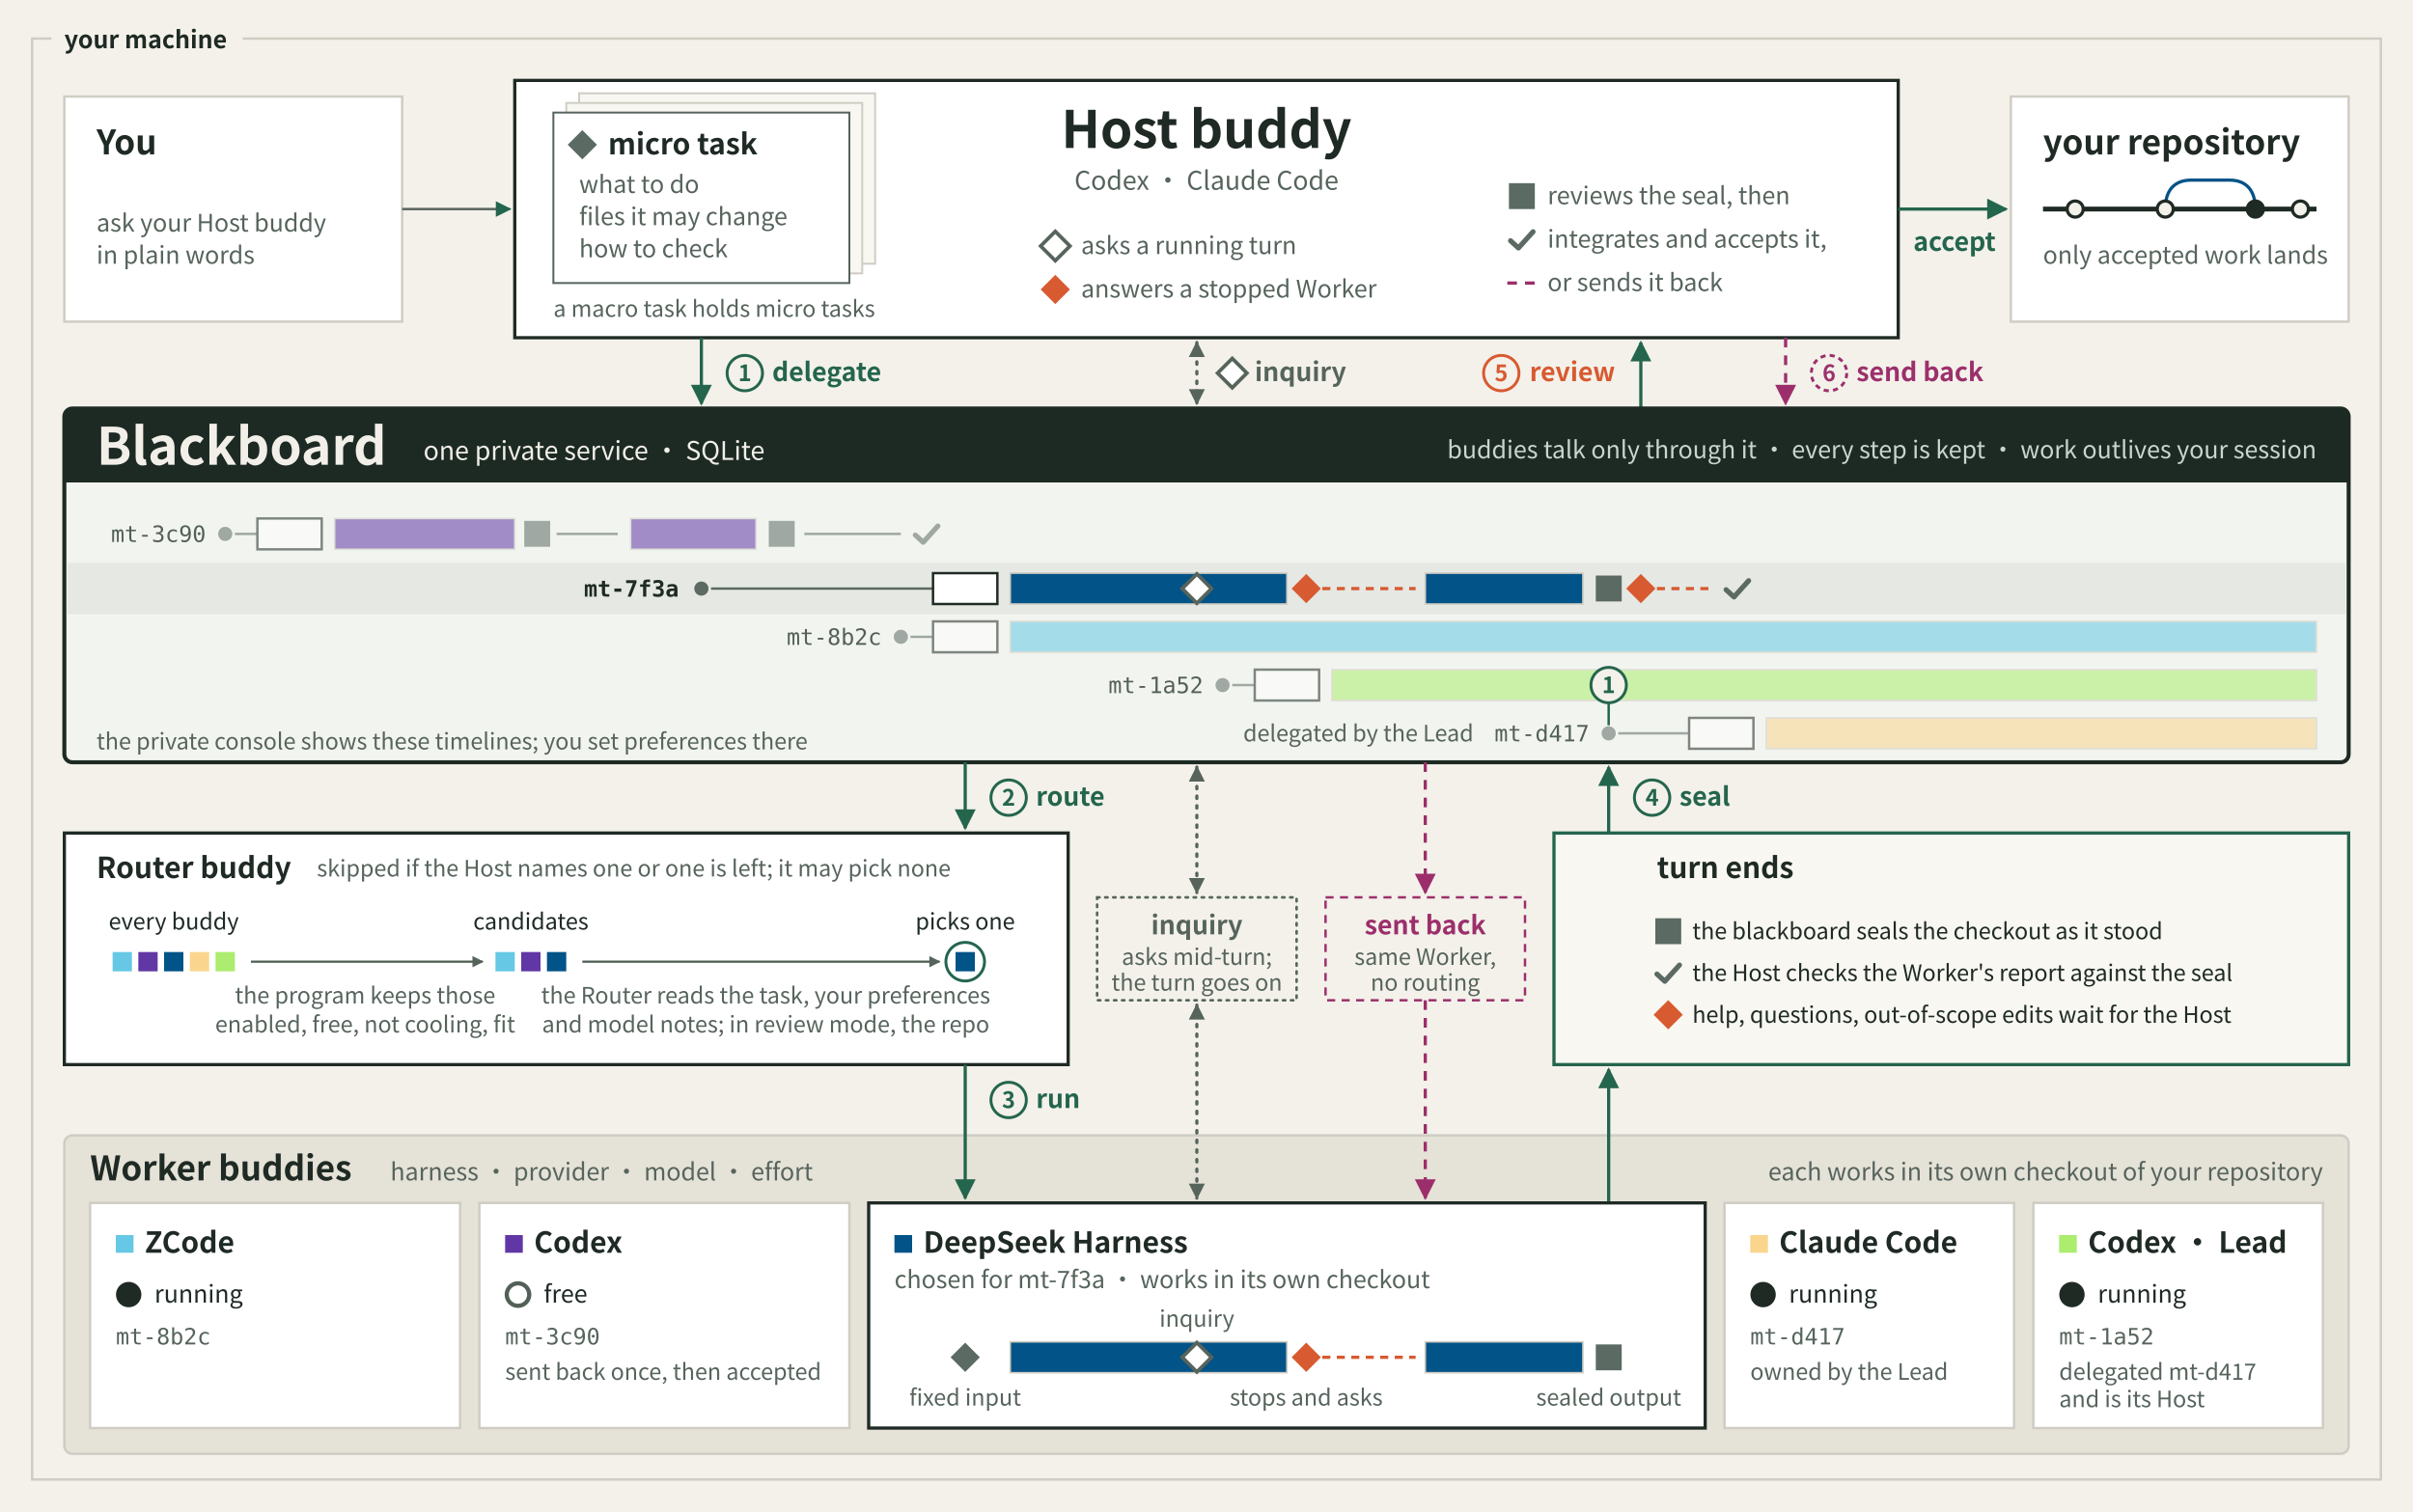
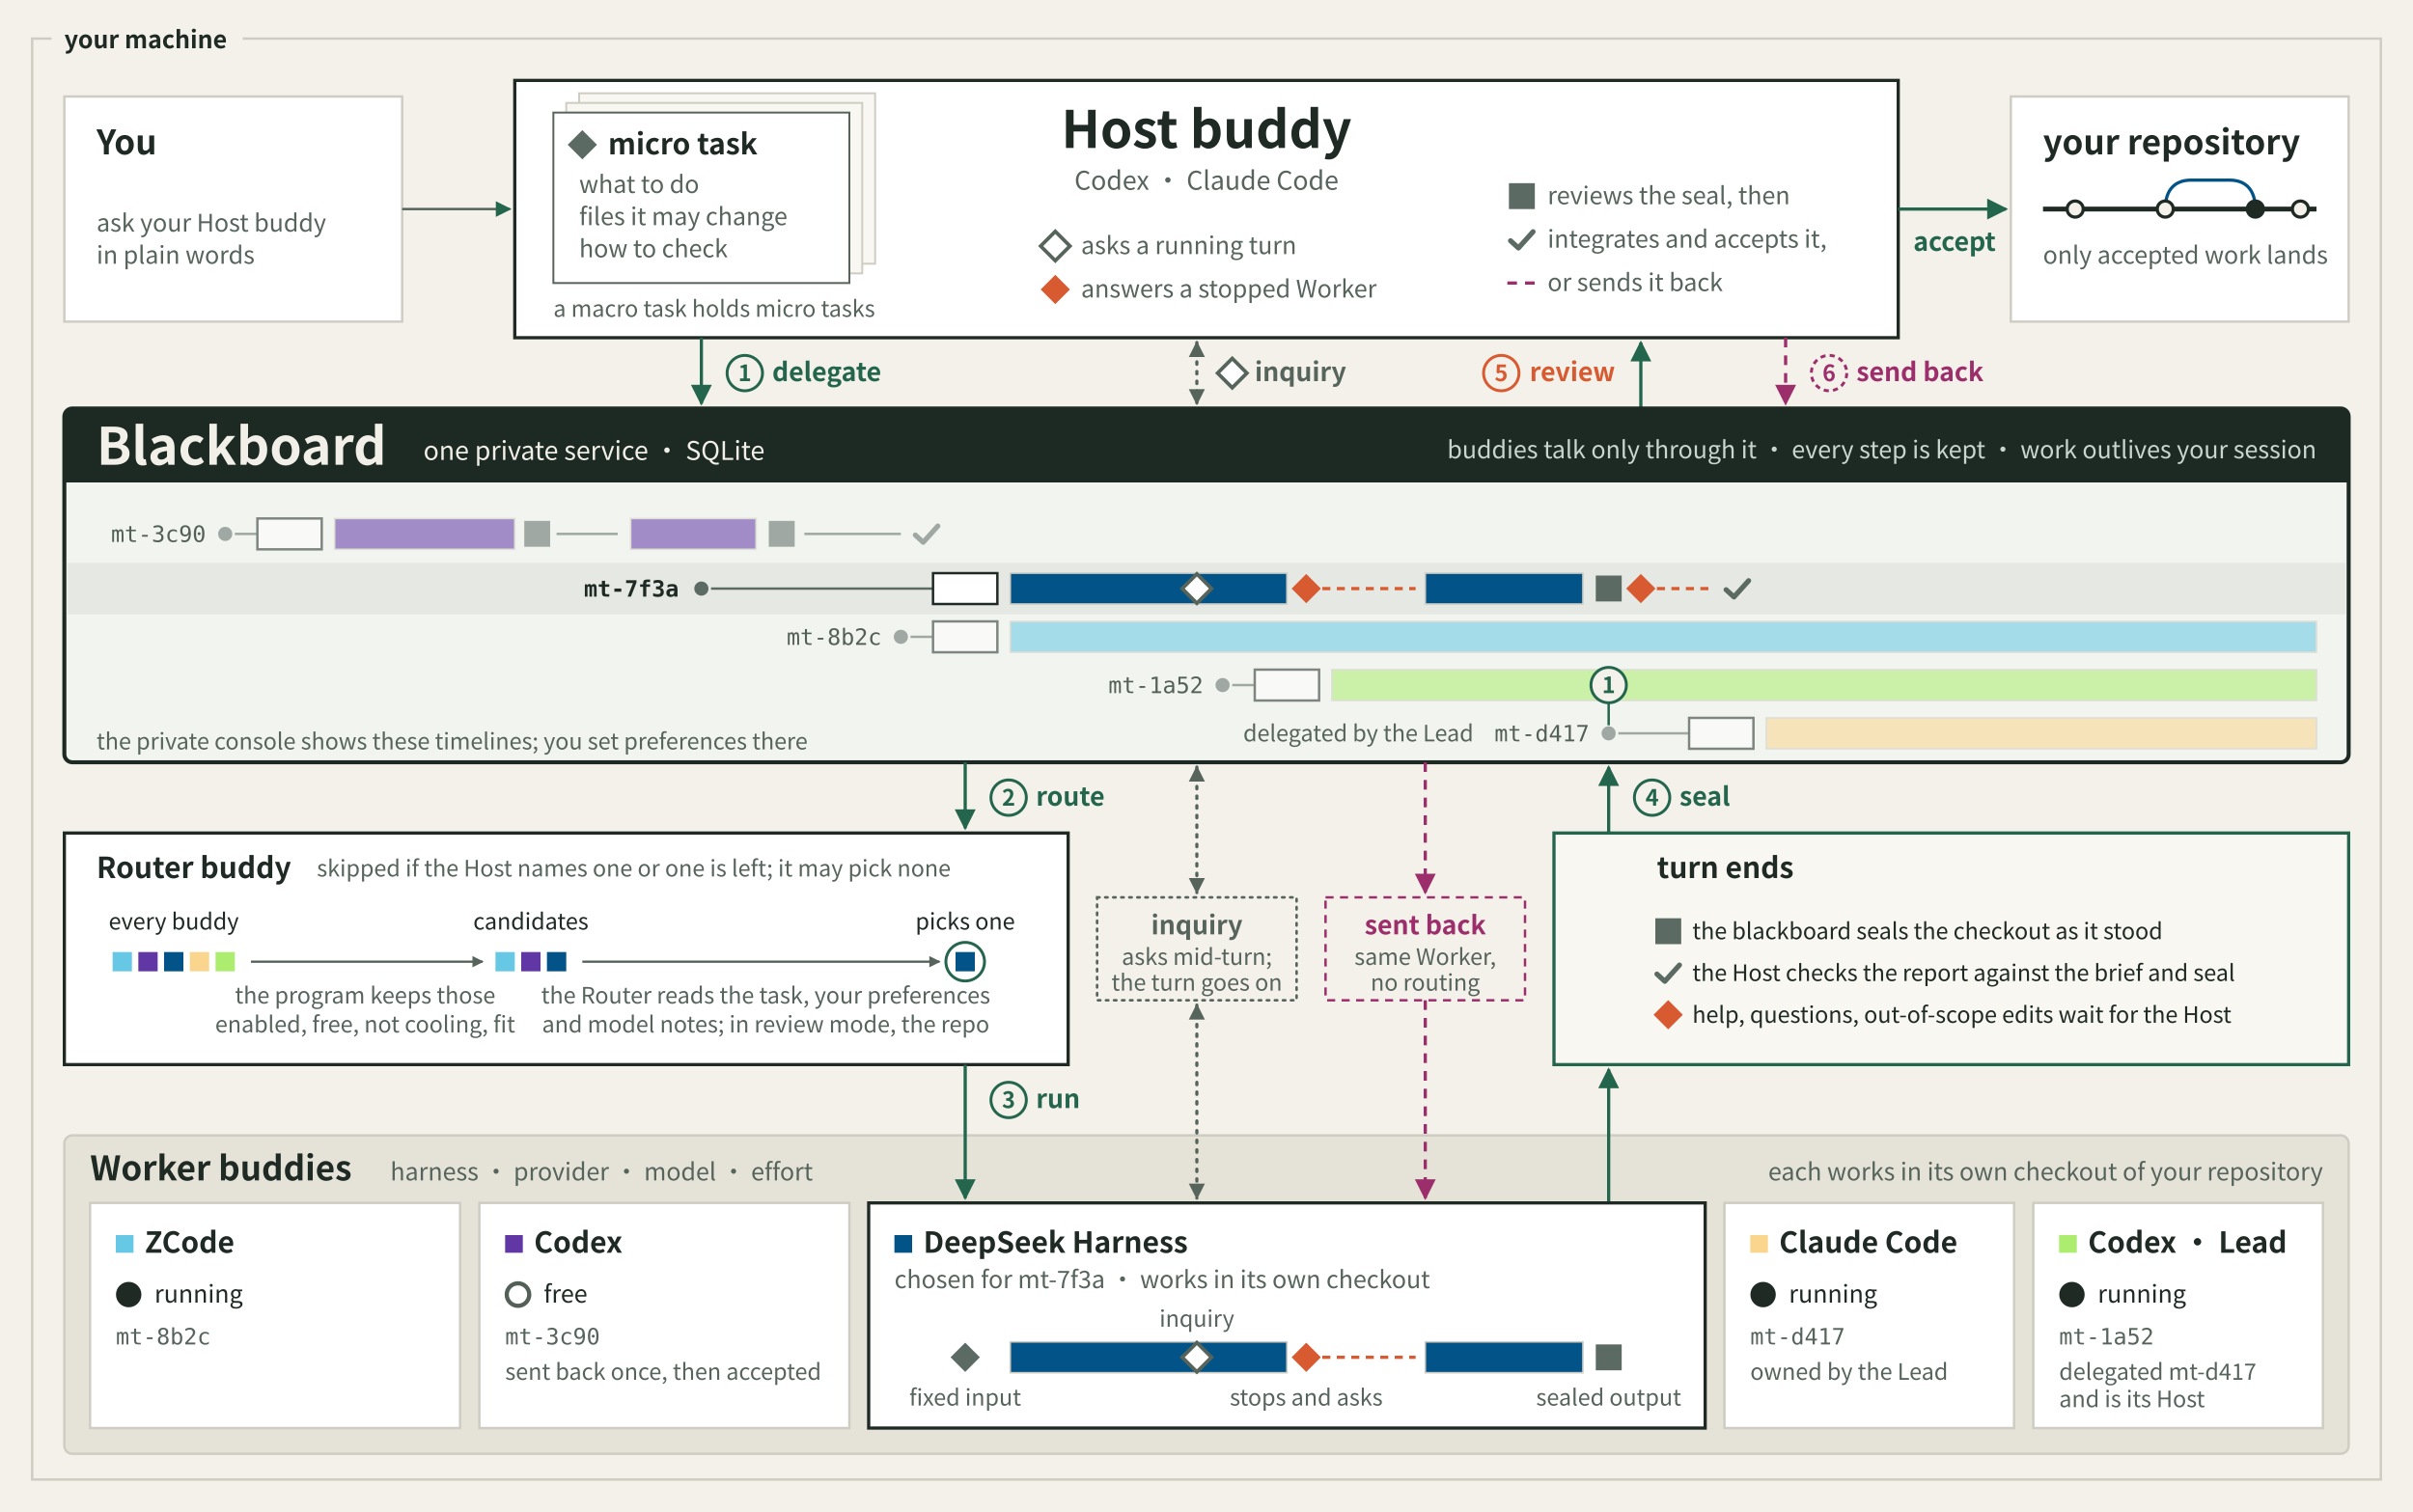
<svg xmlns="http://www.w3.org/2000/svg" viewBox="0 0 1500 940" width="1500" height="940" role="img" aria-label="How hey-my-buddy works">
  <defs>
    <marker id="tip" viewBox="0 0 10 10" refX="9" refY="5" markerWidth="6.5" markerHeight="6.5" orient="auto-start-reverse">
      <path d="M0 0 L10 5 L0 10 Z" fill="#24654d" />
    </marker>
    <marker id="tip-send" viewBox="0 0 10 10" refX="9" refY="5" markerWidth="6.5" markerHeight="6.5" orient="auto-start-reverse">
      <path d="M0 0 L10 5 L0 10 Z" fill="#9c2f6b" />
    </marker>
    <marker id="tip-ask" viewBox="0 0 10 10" refX="9" refY="5" markerWidth="5" markerHeight="5" orient="auto-start-reverse">
      <path d="M0 0 L10 5 L0 10 Z" fill="#56645c" />
    </marker>
  </defs>
  <rect x="0" y="0" width="1500" height="940" fill="#f3f1ea" stroke="none" stroke-width="1" />
  <g transform="translate(0,-24)">
    <rect x="20" y="48" width="1460" height="896" fill="none" stroke="#cfcdc3" stroke-width="1.5" />
    <rect x="32" y="40" width="118.8" height="16" fill="#f3f1ea" stroke="none" stroke-width="1" />
    <text x="40" y="54" font-family="-apple-system, BlinkMacSystemFont, 'Segoe UI', 'PingFang SC', 'Hiragino Sans GB', 'Noto Sans CJK SC', 'Microsoft YaHei', 'Noto Sans', Helvetica, Arial, sans-serif" font-size="15" font-weight="650" fill="#1f2a24" text-anchor="start">your machine</text>
    <rect x="40" y="84" width="210" height="140" fill="#ffffff" stroke="#cfcdc3" stroke-width="1.5" />
    <text x="60" y="120" font-family="-apple-system, BlinkMacSystemFont, 'Segoe UI', 'PingFang SC', 'Hiragino Sans GB', 'Noto Sans CJK SC', 'Microsoft YaHei', 'Noto Sans', Helvetica, Arial, sans-serif" font-size="21" font-weight="700" fill="#1f2a24" text-anchor="start">You</text>
    <text x="60" y="168" font-family="-apple-system, BlinkMacSystemFont, 'Segoe UI', 'PingFang SC', 'Hiragino Sans GB', 'Noto Sans CJK SC', 'Microsoft YaHei', 'Noto Sans', Helvetica, Arial, sans-serif" font-size="15" font-weight="400" fill="#56645c" text-anchor="start">ask your Host buddy</text>
    <text x="60" y="188" font-family="-apple-system, BlinkMacSystemFont, 'Segoe UI', 'PingFang SC', 'Hiragino Sans GB', 'Noto Sans CJK SC', 'Microsoft YaHei', 'Noto Sans', Helvetica, Arial, sans-serif" font-size="15" font-weight="400" fill="#56645c" text-anchor="start">in plain words</text>
    <path d="M250 154 L317 154" fill="none" stroke="#56645c" stroke-width="1.5" marker-end="url(#tip)" />
    <rect x="320" y="74" width="860" height="160" fill="#ffffff" stroke="#1f2a24" stroke-width="2" />
    <rect x="360" y="82" width="184" height="106" fill="#f8f7f2" stroke="#cfcdc3" stroke-width="1.2" />
    <rect x="352" y="88" width="184" height="106" fill="#f8f7f2" stroke="#cfcdc3" stroke-width="1.2" />
    <rect x="344" y="94" width="184" height="106" fill="#ffffff" stroke="#56645c" stroke-width="1.2" />
    <path d="M362 104.9 L371.1 114 L362 123.1 L352.9 114 Z" fill="#5b6a62" />
    <text x="378" y="120" font-family="-apple-system, BlinkMacSystemFont, 'Segoe UI', 'PingFang SC', 'Hiragino Sans GB', 'Noto Sans CJK SC', 'Microsoft YaHei', 'Noto Sans', Helvetica, Arial, sans-serif" font-size="18" font-weight="650" fill="#1f2a24" text-anchor="start">micro task</text>
    <text x="360" y="144" font-family="-apple-system, BlinkMacSystemFont, 'Segoe UI', 'PingFang SC', 'Hiragino Sans GB', 'Noto Sans CJK SC', 'Microsoft YaHei', 'Noto Sans', Helvetica, Arial, sans-serif" font-size="15" font-weight="400" fill="#56645c" text-anchor="start">what to do</text>
    <text x="360" y="164" font-family="-apple-system, BlinkMacSystemFont, 'Segoe UI', 'PingFang SC', 'Hiragino Sans GB', 'Noto Sans CJK SC', 'Microsoft YaHei', 'Noto Sans', Helvetica, Arial, sans-serif" font-size="15" font-weight="400" fill="#56645c" text-anchor="start">files it may change</text>
    <text x="360" y="184" font-family="-apple-system, BlinkMacSystemFont, 'Segoe UI', 'PingFang SC', 'Hiragino Sans GB', 'Noto Sans CJK SC', 'Microsoft YaHei', 'Noto Sans', Helvetica, Arial, sans-serif" font-size="15" font-weight="400" fill="#56645c" text-anchor="start">how to check</text>
    <text x="344" y="221" font-family="-apple-system, BlinkMacSystemFont, 'Segoe UI', 'PingFang SC', 'Hiragino Sans GB', 'Noto Sans CJK SC', 'Microsoft YaHei', 'Noto Sans', Helvetica, Arial, sans-serif" font-size="14" font-weight="400" fill="#56645c" text-anchor="start">a macro task holds micro tasks</text>
    <text x="750.0" y="116" font-family="-apple-system, BlinkMacSystemFont, 'Segoe UI', 'PingFang SC', 'Hiragino Sans GB', 'Noto Sans CJK SC', 'Microsoft YaHei', 'Noto Sans', Helvetica, Arial, sans-serif" font-size="32" font-weight="700" fill="#1f2a24" text-anchor="middle">Host buddy</text>
    <text x="750.0" y="142" font-family="-apple-system, BlinkMacSystemFont, 'Segoe UI', 'PingFang SC', 'Hiragino Sans GB', 'Noto Sans CJK SC', 'Microsoft YaHei', 'Noto Sans', Helvetica, Arial, sans-serif" font-size="16" font-weight="400" fill="#56645c" text-anchor="middle">Codex · Claude Code</text>
    <path d="M656 167.9 L665.1 177 L656 186.1 L646.9 177 Z" fill="#ffffff" stroke="#56645c" stroke-width="2.27" />
    <text x="672" y="182" font-family="-apple-system, BlinkMacSystemFont, 'Segoe UI', 'PingFang SC', 'Hiragino Sans GB', 'Noto Sans CJK SC', 'Microsoft YaHei', 'Noto Sans', Helvetica, Arial, sans-serif" font-size="15" font-weight="400" fill="#56645c" text-anchor="start">asks a running turn</text>
    <path d="M656 194.9 L665.1 204 L656 213.1 L646.9 204 Z" fill="#d85a30" />
    <text x="672" y="209" font-family="-apple-system, BlinkMacSystemFont, 'Segoe UI', 'PingFang SC', 'Hiragino Sans GB', 'Noto Sans CJK SC', 'Microsoft YaHei', 'Noto Sans', Helvetica, Arial, sans-serif" font-size="15" font-weight="400" fill="#56645c" text-anchor="start">answers a stopped Worker</text>
    <rect x="938.0" y="137.9" width="16.1" height="16.1" fill="#5b6a62" stroke="none" stroke-width="1" />
    <text x="962" y="151" font-family="-apple-system, BlinkMacSystemFont, 'Segoe UI', 'PingFang SC', 'Hiragino Sans GB', 'Noto Sans CJK SC', 'Microsoft YaHei', 'Noto Sans', Helvetica, Arial, sans-serif" font-size="15" font-weight="400" fill="#56645c" text-anchor="start">reviews the seal, then</text>
    <path d="M939.0 173.7 L943.9 178.2 L953.0 168.1" fill="none" stroke="#5b6a62" stroke-width="3.15" stroke-linecap="round" stroke-linejoin="round" />
    <text x="962" y="178" font-family="-apple-system, BlinkMacSystemFont, 'Segoe UI', 'PingFang SC', 'Hiragino Sans GB', 'Noto Sans CJK SC', 'Microsoft YaHei', 'Noto Sans', Helvetica, Arial, sans-serif" font-size="15" font-weight="400" fill="#56645c" text-anchor="start">integrates and accepts it,</text>
    <path d="M937 200 L955 200" stroke="#9c2f6b" stroke-width="2" stroke-dasharray="6 5" />
    <text x="962" y="205" font-family="-apple-system, BlinkMacSystemFont, 'Segoe UI', 'PingFang SC', 'Hiragino Sans GB', 'Noto Sans CJK SC', 'Microsoft YaHei', 'Noto Sans', Helvetica, Arial, sans-serif" font-size="15" font-weight="400" fill="#56645c" text-anchor="start">or sends it back</text>
    <path d="M1180 154 L1247 154" fill="none" stroke="#24654d" stroke-width="2" marker-end="url(#tip)" />
    <text x="1215" y="180" font-family="-apple-system, BlinkMacSystemFont, 'Segoe UI', 'PingFang SC', 'Hiragino Sans GB', 'Noto Sans CJK SC', 'Microsoft YaHei', 'Noto Sans', Helvetica, Arial, sans-serif" font-size="16" font-weight="650" fill="#24654d" text-anchor="middle">accept</text>
    <rect x="1250" y="84" width="210" height="140" fill="#ffffff" stroke="#cfcdc3" stroke-width="1.5" />
    <text x="1270" y="120" font-family="-apple-system, BlinkMacSystemFont, 'Segoe UI', 'PingFang SC', 'Hiragino Sans GB', 'Noto Sans CJK SC', 'Microsoft YaHei', 'Noto Sans', Helvetica, Arial, sans-serif" font-size="21" font-weight="700" fill="#1f2a24" text-anchor="start">your repository</text>
    <path d="M1270 154 L1440 154" stroke="#1f2a24" stroke-width="3" />
    <path d="M1346 154 C1346 142 1352 136 1362 136 L1386 136 C1396 136 1402 142 1402 154" fill="none" stroke="#025387" stroke-width="2" />
    <circle cx="1290" cy="154" r="5" fill="#f3f1ea" stroke="#1f2a24" stroke-width="2" />
    <circle cx="1346" cy="154" r="5" fill="#f3f1ea" stroke="#1f2a24" stroke-width="2" />
    <circle cx="1430" cy="154" r="5" fill="#f3f1ea" stroke="#1f2a24" stroke-width="2" />
    <circle cx="1402" cy="154" r="6" fill="#1f2a24" />
    <text x="1270" y="188" font-family="-apple-system, BlinkMacSystemFont, 'Segoe UI', 'PingFang SC', 'Hiragino Sans GB', 'Noto Sans CJK SC', 'Microsoft YaHei', 'Noto Sans', Helvetica, Arial, sans-serif" font-size="15" font-weight="400" fill="#56645c" text-anchor="start">only accepted work lands</text>
    <path d="M436 234 L436 275" fill="none" stroke="#24654d" stroke-width="2" marker-end="url(#tip)" />
    <circle cx="463" cy="256" r="11" fill="#f3f1ea" stroke="#24654d" stroke-width="1.8" />
    <text x="463" y="261" font-family="-apple-system, BlinkMacSystemFont, 'Segoe UI', 'PingFang SC', 'Hiragino Sans GB', 'Noto Sans CJK SC', 'Microsoft YaHei', 'Noto Sans', Helvetica, Arial, sans-serif" font-size="14" font-weight="700" fill="#24654d" text-anchor="middle">1</text>
    <text x="480" y="261" font-family="-apple-system, BlinkMacSystemFont, 'Segoe UI', 'PingFang SC', 'Hiragino Sans GB', 'Noto Sans CJK SC', 'Microsoft YaHei', 'Noto Sans', Helvetica, Arial, sans-serif" font-size="16" font-weight="650" fill="#24654d" text-anchor="start">delegate</text>
    <path d="M1020 278 L1020 237" fill="none" stroke="#24654d" stroke-width="2" marker-end="url(#tip)" />
    <circle cx="933.24" cy="256" r="11" fill="#f3f1ea" stroke="#d85a30" stroke-width="1.8" />
    <text x="933.24" y="261" font-family="-apple-system, BlinkMacSystemFont, 'Segoe UI', 'PingFang SC', 'Hiragino Sans GB', 'Noto Sans CJK SC', 'Microsoft YaHei', 'Noto Sans', Helvetica, Arial, sans-serif" font-size="14" font-weight="700" fill="#d85a30" text-anchor="middle">5</text>
    <text x="1004" y="261" font-family="-apple-system, BlinkMacSystemFont, 'Segoe UI', 'PingFang SC', 'Hiragino Sans GB', 'Noto Sans CJK SC', 'Microsoft YaHei', 'Noto Sans', Helvetica, Arial, sans-serif" font-size="16" font-weight="650" fill="#d85a30" text-anchor="end">review</text>
    <path d="M1110 234 L1110 275" fill="none" stroke="#9c2f6b" stroke-width="2" stroke-dasharray="6 5" marker-end="url(#tip-send)" />
    <circle cx="1137" cy="256" r="11" fill="#f3f1ea" stroke="#9c2f6b" stroke-width="1.8" stroke-dasharray="3.2 2.6" />
    <text x="1137" y="261" font-family="-apple-system, BlinkMacSystemFont, 'Segoe UI', 'PingFang SC', 'Hiragino Sans GB', 'Noto Sans CJK SC', 'Microsoft YaHei', 'Noto Sans', Helvetica, Arial, sans-serif" font-size="14" font-weight="700" fill="#9c2f6b" text-anchor="middle">6</text>
    <text x="1154" y="261" font-family="-apple-system, BlinkMacSystemFont, 'Segoe UI', 'PingFang SC', 'Hiragino Sans GB', 'Noto Sans CJK SC', 'Microsoft YaHei', 'Noto Sans', Helvetica, Arial, sans-serif" font-size="16" font-weight="650" fill="#9c2f6b" text-anchor="start">send back</text>
    <path d="M744 237 L744 275" fill="none" stroke="#56645c" stroke-width="2" stroke-dasharray="1.5 4.5" stroke-linecap="round" marker-start="url(#tip-ask)" marker-end="url(#tip-ask)" />
    <path d="M766 246.9 L775.1 256 L766 265.1 L756.9 256 Z" fill="#ffffff" stroke="#56645c" stroke-width="2.27" />
    <text x="780" y="261" font-family="-apple-system, BlinkMacSystemFont, 'Segoe UI', 'PingFang SC', 'Hiragino Sans GB', 'Noto Sans CJK SC', 'Microsoft YaHei', 'Noto Sans', Helvetica, Arial, sans-serif" font-size="16" font-weight="650" fill="#56645c" text-anchor="start">inquiry</text>
    <rect x="40" y="278" width="1420" height="220" rx="5" fill="#f2f4ef" stroke="#1d2a24" stroke-width="2.5" />
    <path d="M45 278 H1455 A5 5 0 0 1 1460 283 V324 H40 V283 A5 5 0 0 1 45 278 Z" fill="#1d2a24" />
    <text x="60" y="313" font-family="-apple-system, BlinkMacSystemFont, 'Segoe UI', 'PingFang SC', 'Hiragino Sans GB', 'Noto Sans CJK SC', 'Microsoft YaHei', 'Noto Sans', Helvetica, Arial, sans-serif" font-size="32" font-weight="700" fill="#f1efe8" text-anchor="start">Blackboard</text>
    <text x="263.2" y="310" font-family="-apple-system, BlinkMacSystemFont, 'Segoe UI', 'PingFang SC', 'Hiragino Sans GB', 'Noto Sans CJK SC', 'Microsoft YaHei', 'Noto Sans', Helvetica, Arial, sans-serif" font-size="16" font-weight="400" fill="#f1efe8" text-anchor="start">one private service · SQLite</text>
    <text x="1440" y="309" font-family="-apple-system, BlinkMacSystemFont, 'Segoe UI', 'PingFang SC', 'Hiragino Sans GB', 'Noto Sans CJK SC', 'Microsoft YaHei', 'Noto Sans', Helvetica, Arial, sans-serif" font-size="15" font-weight="400" fill="#c9d6cf" text-anchor="end">buddies talk only through it · every step is kept · work outlives your session</text>
    <rect x="42" y="374" width="1416" height="32" fill="#e5e8e3" stroke="none" stroke-width="1" />
    <text x="422" y="395" font-family="ui-monospace, SFMono-Regular, Menlo, Consolas, monospace" font-size="14" font-weight="700" fill="#1f2a24" text-anchor="end">mt-7f3a</text>
    <circle cx="436" cy="390" r="4.4" fill="#5b6a62" />
    <path d="M442 390 L580 390" stroke="#5b6a62" stroke-width="1.5" />
    <rect x="580" y="380.4" width="40" height="19.2" fill="#ffffff" stroke="#1f2a24" stroke-width="1.5" />
    <rect x="628" y="380.4" width="172" height="19.2" fill="#025387" stroke="#cfcdc3" stroke-width="1" />
    <path d="M744 380.9 L753.1 390 L744 399.1 L734.9 390 Z" fill="#ffffff" stroke="#56645c" stroke-width="2.27" />
    <path d="M812 380.9 L821.1 390 L812 399.1 L802.9 390 Z" fill="#d85a30" />
    <path d="M822 390 L880 390" stroke="#d85a30" stroke-width="2" stroke-dasharray="5 4" />
    <rect x="886" y="380.4" width="98" height="19.2" fill="#025387" stroke="#cfcdc3" stroke-width="1" />
    <rect x="992.0" y="381.9" width="16.1" height="16.1" fill="#5b6a62" stroke="none" stroke-width="1" />
    <path d="M1020 380.9 L1029.1 390 L1020 399.1 L1010.9 390 Z" fill="#d85a30" />
    <path d="M1030 390 L1066 390" stroke="#d85a30" stroke-width="2" stroke-dasharray="5 4" />
    <path d="M1073.0 390.7 L1077.9 395.2 L1087.0 385.1" fill="none" stroke="#5b6a62" stroke-width="3.15" stroke-linecap="round" stroke-linejoin="round" />
    <text x="128" y="361" font-family="ui-monospace, SFMono-Regular, Menlo, Consolas, monospace" font-size="14" font-weight="400" fill="#536057" text-anchor="end">mt-3c90</text>
    <text x="548" y="425" font-family="ui-monospace, SFMono-Regular, Menlo, Consolas, monospace" font-size="14" font-weight="400" fill="#536057" text-anchor="end">mt-8b2c</text>
    <text x="748" y="455" font-family="ui-monospace, SFMono-Regular, Menlo, Consolas, monospace" font-size="14" font-weight="400" fill="#536057" text-anchor="end">mt-1a52</text>
    <text x="988" y="485" font-family="ui-monospace, SFMono-Regular, Menlo, Consolas, monospace" font-size="14" font-weight="400" fill="#536057" text-anchor="end">mt-d417</text>
    <g opacity="0.55">
      <circle cx="140" cy="356" r="4.4" fill="#5b6a62" />
      <path d="M146 356 L160 356" stroke="#5b6a62" stroke-width="1.5" />
      <rect x="160" y="346.4" width="40" height="19.2" fill="#ffffff" stroke="#1f2a24" stroke-width="1.5" />
      <rect x="208" y="346.4" width="112" height="19.2" fill="#6137a5" stroke="#cfcdc3" stroke-width="1" />
      <rect x="325.9" y="347.9" width="16.1" height="16.1" fill="#5b6a62" stroke="none" stroke-width="1" />
      <path d="M346 356 L384 356" stroke="#5b6a62" stroke-width="1.5" />
      <rect x="392" y="346.4" width="78" height="19.2" fill="#6137a5" stroke="#cfcdc3" stroke-width="1" />
      <rect x="477.9" y="347.9" width="16.1" height="16.1" fill="#5b6a62" stroke="none" stroke-width="1" />
      <path d="M500 356 L560 356" stroke="#5b6a62" stroke-width="1.5" />
      <path d="M569.0 356.7 L573.9 361.2 L583.0 351.1" fill="none" stroke="#5b6a62" stroke-width="3.15" stroke-linecap="round" stroke-linejoin="round" />
      <circle cx="560" cy="420" r="4.4" fill="#5b6a62" />
      <path d="M566 420 L580 420" stroke="#5b6a62" stroke-width="1.5" />
      <rect x="580" y="410.4" width="40" height="19.2" fill="#ffffff" stroke="#1f2a24" stroke-width="1.5" />
      <rect x="628" y="410.4" width="812" height="19.2" fill="#66c8e4" stroke="#cfcdc3" stroke-width="1" />
      <circle cx="760" cy="450" r="4.4" fill="#5b6a62" />
      <path d="M766 450 L780 450" stroke="#5b6a62" stroke-width="1.5" />
      <rect x="780" y="440.4" width="40" height="19.2" fill="#ffffff" stroke="#1f2a24" stroke-width="1.5" />
      <rect x="828" y="440.4" width="612" height="19.2" fill="#acec6e" stroke="#cfcdc3" stroke-width="1" />
      <circle cx="1000" cy="480" r="4.4" fill="#5b6a62" />
      <path d="M1006 480 L1050 480" stroke="#5b6a62" stroke-width="1.5" />
      <rect x="1050" y="470.4" width="40" height="19.2" fill="#ffffff" stroke="#1f2a24" stroke-width="1.5" />
      <rect x="1098" y="470.4" width="342" height="19.2" fill="#fad58e" stroke="#cfcdc3" stroke-width="1" />
    </g>
    <circle cx="1000" cy="450" r="11" fill="#f3f1ea" stroke="#24654d" stroke-width="1.8" />
    <text x="1000" y="455" font-family="-apple-system, BlinkMacSystemFont, 'Segoe UI', 'PingFang SC', 'Hiragino Sans GB', 'Noto Sans CJK SC', 'Microsoft YaHei', 'Noto Sans', Helvetica, Arial, sans-serif" font-size="14" font-weight="700" fill="#24654d" text-anchor="middle">1</text>
    <path d="M1000 461 L1000 475" stroke="#24654d" stroke-width="1.5" />
    <text x="916" y="485" font-family="-apple-system, BlinkMacSystemFont, 'Segoe UI', 'PingFang SC', 'Hiragino Sans GB', 'Noto Sans CJK SC', 'Microsoft YaHei', 'Noto Sans', Helvetica, Arial, sans-serif" font-size="14" font-weight="400" fill="#56645c" text-anchor="end">delegated by the Lead</text>
    <text x="60" y="490" font-family="-apple-system, BlinkMacSystemFont, 'Segoe UI', 'PingFang SC', 'Hiragino Sans GB', 'Noto Sans CJK SC', 'Microsoft YaHei', 'Noto Sans', Helvetica, Arial, sans-serif" font-size="14" font-weight="400" fill="#56645c" text-anchor="start">the private console shows these timelines; you set preferences there</text>
    <rect x="40" y="730" width="1420" height="198" rx="5" fill="#e5e2d8" stroke="#cfcdc3" stroke-width="1.5" />
    <path d="M600 498 L600 539" fill="none" stroke="#24654d" stroke-width="2" marker-end="url(#tip)" />
    <circle cx="627" cy="520" r="11" fill="#f3f1ea" stroke="#24654d" stroke-width="1.8" />
    <text x="627" y="525" font-family="-apple-system, BlinkMacSystemFont, 'Segoe UI', 'PingFang SC', 'Hiragino Sans GB', 'Noto Sans CJK SC', 'Microsoft YaHei', 'Noto Sans', Helvetica, Arial, sans-serif" font-size="14" font-weight="700" fill="#24654d" text-anchor="middle">2</text>
    <text x="644" y="525" font-family="-apple-system, BlinkMacSystemFont, 'Segoe UI', 'PingFang SC', 'Hiragino Sans GB', 'Noto Sans CJK SC', 'Microsoft YaHei', 'Noto Sans', Helvetica, Arial, sans-serif" font-size="16" font-weight="650" fill="#24654d" text-anchor="start">route</text>
    <rect x="40" y="542" width="624" height="144" fill="#ffffff" stroke="#1f2a24" stroke-width="2" />
    <text x="60" y="570" font-family="-apple-system, BlinkMacSystemFont, 'Segoe UI', 'PingFang SC', 'Hiragino Sans GB', 'Noto Sans CJK SC', 'Microsoft YaHei', 'Noto Sans', Helvetica, Arial, sans-serif" font-size="18" font-weight="650" fill="#1f2a24" text-anchor="start">Router buddy</text>
    <text x="196.96" y="569" font-family="-apple-system, BlinkMacSystemFont, 'Segoe UI', 'PingFang SC', 'Hiragino Sans GB', 'Noto Sans CJK SC', 'Microsoft YaHei', 'Noto Sans', Helvetica, Arial, sans-serif" font-size="14" font-weight="400" fill="#56645c" text-anchor="start">skipped if the Host names one or one is left; it may pick none</text>
    <text x="108" y="602" font-family="-apple-system, BlinkMacSystemFont, 'Segoe UI', 'PingFang SC', 'Hiragino Sans GB', 'Noto Sans CJK SC', 'Microsoft YaHei', 'Noto Sans', Helvetica, Arial, sans-serif" font-size="14" font-weight="400" fill="#1f2a24" text-anchor="middle">every buddy</text>
    <rect x="70" y="616" width="12" height="12" fill="#66c8e4" stroke="none" stroke-width="1" />
    <rect x="86" y="616" width="12" height="12" fill="#6137a5" stroke="none" stroke-width="1" />
    <rect x="102" y="616" width="12" height="12" fill="#025387" stroke="none" stroke-width="1" />
    <rect x="118" y="616" width="12" height="12" fill="#fad58e" stroke="none" stroke-width="1" />
    <rect x="134" y="616" width="12" height="12" fill="#acec6e" stroke="none" stroke-width="1" />
    <path d="M156 622 L300 622" fill="none" stroke="#536057" stroke-width="1.4" marker-end="url(#tip-ask)" />
    <text x="227" y="648" font-family="-apple-system, BlinkMacSystemFont, 'Segoe UI', 'PingFang SC', 'Hiragino Sans GB', 'Noto Sans CJK SC', 'Microsoft YaHei', 'Noto Sans', Helvetica, Arial, sans-serif" font-size="14" font-weight="400" fill="#56645c" text-anchor="middle">the program keeps those</text>
    <text x="227" y="666" font-family="-apple-system, BlinkMacSystemFont, 'Segoe UI', 'PingFang SC', 'Hiragino Sans GB', 'Noto Sans CJK SC', 'Microsoft YaHei', 'Noto Sans', Helvetica, Arial, sans-serif" font-size="14" font-weight="400" fill="#56645c" text-anchor="middle">enabled, free, not cooling, fit</text>
    <text x="330" y="602" font-family="-apple-system, BlinkMacSystemFont, 'Segoe UI', 'PingFang SC', 'Hiragino Sans GB', 'Noto Sans CJK SC', 'Microsoft YaHei', 'Noto Sans', Helvetica, Arial, sans-serif" font-size="14" font-weight="400" fill="#1f2a24" text-anchor="middle">candidates</text>
    <rect x="308" y="616" width="12" height="12" fill="#66c8e4" stroke="none" stroke-width="1" />
    <rect x="324" y="616" width="12" height="12" fill="#6137a5" stroke="none" stroke-width="1" />
    <rect x="340" y="616" width="12" height="12" fill="#025387" stroke="none" stroke-width="1" />
    <path d="M362 622 L584 622" fill="none" stroke="#536057" stroke-width="1.4" marker-end="url(#tip-ask)" />
    <text x="476" y="648" font-family="-apple-system, BlinkMacSystemFont, 'Segoe UI', 'PingFang SC', 'Hiragino Sans GB', 'Noto Sans CJK SC', 'Microsoft YaHei', 'Noto Sans', Helvetica, Arial, sans-serif" font-size="14" font-weight="400" fill="#56645c" text-anchor="middle">the Router reads the task, your preferences</text>
    <text x="476" y="666" font-family="-apple-system, BlinkMacSystemFont, 'Segoe UI', 'PingFang SC', 'Hiragino Sans GB', 'Noto Sans CJK SC', 'Microsoft YaHei', 'Noto Sans', Helvetica, Arial, sans-serif" font-size="14" font-weight="400" fill="#56645c" text-anchor="middle">and model notes; in review mode, the repo</text>
    <rect x="594" y="616" width="12" height="12" fill="#025387" stroke="none" stroke-width="1" />
    <circle cx="600" cy="622" r="12" fill="none" stroke="#24654d" stroke-width="1.8" />
    <text x="600" y="602" font-family="-apple-system, BlinkMacSystemFont, 'Segoe UI', 'PingFang SC', 'Hiragino Sans GB', 'Noto Sans CJK SC', 'Microsoft YaHei', 'Noto Sans', Helvetica, Arial, sans-serif" font-size="14" font-weight="400" fill="#1f2a24" text-anchor="middle">picks one</text>
    <path d="M600 686 L600 769" fill="none" stroke="#24654d" stroke-width="2" marker-end="url(#tip)" />
    <circle cx="627" cy="708" r="11" fill="#f3f1ea" stroke="#24654d" stroke-width="1.8" />
    <text x="627" y="713" font-family="-apple-system, BlinkMacSystemFont, 'Segoe UI', 'PingFang SC', 'Hiragino Sans GB', 'Noto Sans CJK SC', 'Microsoft YaHei', 'Noto Sans', Helvetica, Arial, sans-serif" font-size="14" font-weight="700" fill="#24654d" text-anchor="middle">3</text>
    <text x="644" y="713" font-family="-apple-system, BlinkMacSystemFont, 'Segoe UI', 'PingFang SC', 'Hiragino Sans GB', 'Noto Sans CJK SC', 'Microsoft YaHei', 'Noto Sans', Helvetica, Arial, sans-serif" font-size="16" font-weight="650" fill="#24654d" text-anchor="start">run</text>
    <path d="M744 501 L744 579" fill="none" stroke="#56645c" stroke-width="2" stroke-dasharray="1.5 4.5" stroke-linecap="round" marker-start="url(#tip-ask)" marker-end="url(#tip-ask)" />
    <rect x="682" y="582" width="124" height="64" fill="#f3f1ea" stroke="#56645c" stroke-width="1.6" stroke-dasharray="1.5 3.5" stroke-linecap="round" />
    <text x="744" y="605" font-family="-apple-system, BlinkMacSystemFont, 'Segoe UI', 'PingFang SC', 'Hiragino Sans GB', 'Noto Sans CJK SC', 'Microsoft YaHei', 'Noto Sans', Helvetica, Arial, sans-serif" font-size="16" font-weight="650" fill="#56645c" text-anchor="middle">inquiry</text>
    <text x="744" y="624" font-family="-apple-system, BlinkMacSystemFont, 'Segoe UI', 'PingFang SC', 'Hiragino Sans GB', 'Noto Sans CJK SC', 'Microsoft YaHei', 'Noto Sans', Helvetica, Arial, sans-serif" font-size="14" font-weight="400" fill="#56645c" text-anchor="middle">asks mid-turn;</text>
    <text x="744" y="640" font-family="-apple-system, BlinkMacSystemFont, 'Segoe UI', 'PingFang SC', 'Hiragino Sans GB', 'Noto Sans CJK SC', 'Microsoft YaHei', 'Noto Sans', Helvetica, Arial, sans-serif" font-size="14" font-weight="400" fill="#56645c" text-anchor="middle">the turn goes on</text>
    <path d="M744 649 L744 769" fill="none" stroke="#56645c" stroke-width="2" stroke-dasharray="1.5 4.5" stroke-linecap="round" marker-start="url(#tip-ask)" marker-end="url(#tip-ask)" />
    <path d="M886 498 L886 579" fill="none" stroke="#9c2f6b" stroke-width="2" stroke-dasharray="6 5" marker-end="url(#tip-send)" />
    <rect x="824" y="582" width="124" height="64" fill="#f3f1ea" stroke="#9c2f6b" stroke-width="1.5" stroke-dasharray="5 4" />
    <text x="886" y="605" font-family="-apple-system, BlinkMacSystemFont, 'Segoe UI', 'PingFang SC', 'Hiragino Sans GB', 'Noto Sans CJK SC', 'Microsoft YaHei', 'Noto Sans', Helvetica, Arial, sans-serif" font-size="16" font-weight="650" fill="#9c2f6b" text-anchor="middle">sent back</text>
    <text x="886" y="624" font-family="-apple-system, BlinkMacSystemFont, 'Segoe UI', 'PingFang SC', 'Hiragino Sans GB', 'Noto Sans CJK SC', 'Microsoft YaHei', 'Noto Sans', Helvetica, Arial, sans-serif" font-size="14" font-weight="400" fill="#56645c" text-anchor="middle">same Worker,</text>
    <text x="886" y="640" font-family="-apple-system, BlinkMacSystemFont, 'Segoe UI', 'PingFang SC', 'Hiragino Sans GB', 'Noto Sans CJK SC', 'Microsoft YaHei', 'Noto Sans', Helvetica, Arial, sans-serif" font-size="14" font-weight="400" fill="#56645c" text-anchor="middle">no routing</text>
    <path d="M886 646 L886 769" fill="none" stroke="#9c2f6b" stroke-width="2" stroke-dasharray="6 5" marker-end="url(#tip-send)" />
    <path d="M1000 772 L1000 689" fill="none" stroke="#24654d" stroke-width="2" marker-end="url(#tip)" />
    <rect x="966" y="542" width="494" height="144" fill="#f8f7f2" stroke="#24654d" stroke-width="2" />
    <text x="1030" y="570" font-family="-apple-system, BlinkMacSystemFont, 'Segoe UI', 'PingFang SC', 'Hiragino Sans GB', 'Noto Sans CJK SC', 'Microsoft YaHei', 'Noto Sans', Helvetica, Arial, sans-serif" font-size="18" font-weight="650" fill="#1f2a24" text-anchor="start">turn ends</text>
    <rect x="1029.0" y="595.0" width="16.1" height="16.1" fill="#5b6a62" stroke="none" stroke-width="1" />
    <text x="1052" y="608" font-family="-apple-system, BlinkMacSystemFont, 'Segoe UI', 'PingFang SC', 'Hiragino Sans GB', 'Noto Sans CJK SC', 'Microsoft YaHei', 'Noto Sans', Helvetica, Arial, sans-serif" font-size="14" font-weight="400" fill="#1f2a24" text-anchor="start">the blackboard seals the checkout as it stood</text>
    <path d="M1030.0 629.7 L1034.9 634.2 L1044.0 624.1" fill="none" stroke="#5b6a62" stroke-width="3.15" stroke-linecap="round" stroke-linejoin="round" />
-     <text x="1052" y="634" font-family="-apple-system, BlinkMacSystemFont, 'Segoe UI', 'PingFang SC', 'Hiragino Sans GB', 'Noto Sans CJK SC', 'Microsoft YaHei', 'Noto Sans', Helvetica, Arial, sans-serif" font-size="14" font-weight="400" fill="#1f2a24" text-anchor="start">the Host checks the Worker's report against the seal</text>
+     <text x="1052" y="634" font-family="-apple-system, BlinkMacSystemFont, 'Segoe UI', 'PingFang SC', 'Hiragino Sans GB', 'Noto Sans CJK SC', 'Microsoft YaHei', 'Noto Sans', Helvetica, Arial, sans-serif" font-size="14" font-weight="400" fill="#1f2a24" text-anchor="start">the Host checks the report against the brief and seal</text>
    <path d="M1037 645.9 L1046.1 655 L1037 664.1 L1027.9 655 Z" fill="#d85a30" />
    <text x="1052" y="660" font-family="-apple-system, BlinkMacSystemFont, 'Segoe UI', 'PingFang SC', 'Hiragino Sans GB', 'Noto Sans CJK SC', 'Microsoft YaHei', 'Noto Sans', Helvetica, Arial, sans-serif" font-size="14" font-weight="400" fill="#1f2a24" text-anchor="start">help, questions, out-of-scope edits wait for the Host</text>
    <path d="M1000 542 L1000 501" fill="none" stroke="#24654d" stroke-width="2" marker-end="url(#tip)" />
    <circle cx="1027" cy="520" r="11" fill="#f3f1ea" stroke="#24654d" stroke-width="1.8" />
    <text x="1027" y="525" font-family="-apple-system, BlinkMacSystemFont, 'Segoe UI', 'PingFang SC', 'Hiragino Sans GB', 'Noto Sans CJK SC', 'Microsoft YaHei', 'Noto Sans', Helvetica, Arial, sans-serif" font-size="14" font-weight="700" fill="#24654d" text-anchor="middle">4</text>
    <text x="1044" y="525" font-family="-apple-system, BlinkMacSystemFont, 'Segoe UI', 'PingFang SC', 'Hiragino Sans GB', 'Noto Sans CJK SC', 'Microsoft YaHei', 'Noto Sans', Helvetica, Arial, sans-serif" font-size="16" font-weight="650" fill="#24654d" text-anchor="start">seal</text>
    <text x="56" y="758" font-family="-apple-system, BlinkMacSystemFont, 'Segoe UI', 'PingFang SC', 'Hiragino Sans GB', 'Noto Sans CJK SC', 'Microsoft YaHei', 'Noto Sans', Helvetica, Arial, sans-serif" font-size="21" font-weight="700" fill="#1f2a24" text-anchor="start">Worker buddies</text>
    <text x="242.64" y="758" font-family="-apple-system, BlinkMacSystemFont, 'Segoe UI', 'PingFang SC', 'Hiragino Sans GB', 'Noto Sans CJK SC', 'Microsoft YaHei', 'Noto Sans', Helvetica, Arial, sans-serif" font-size="15" font-weight="400" fill="#56645c" text-anchor="start">harness · provider · model · effort</text>
    <text x="1444" y="758" font-family="-apple-system, BlinkMacSystemFont, 'Segoe UI', 'PingFang SC', 'Hiragino Sans GB', 'Noto Sans CJK SC', 'Microsoft YaHei', 'Noto Sans', Helvetica, Arial, sans-serif" font-size="15" font-weight="400" fill="#56645c" text-anchor="end">each works in its own checkout of your repository</text>
    <rect x="56" y="772" width="230" height="140" fill="#ffffff" stroke="#cfcdc3" stroke-width="1.5" />
    <rect x="72" y="792" width="11" height="11" fill="#66c8e4" stroke="none" stroke-width="1" />
    <text x="90" y="803" font-family="-apple-system, BlinkMacSystemFont, 'Segoe UI', 'PingFang SC', 'Hiragino Sans GB', 'Noto Sans CJK SC', 'Microsoft YaHei', 'Noto Sans', Helvetica, Arial, sans-serif" font-size="18" font-weight="650" fill="#1f2a24" text-anchor="start">ZCode</text>
    <circle cx="80" cy="829" r="7.9" fill="#1f2a24" />
    <text x="96" y="834" font-family="-apple-system, BlinkMacSystemFont, 'Segoe UI', 'PingFang SC', 'Hiragino Sans GB', 'Noto Sans CJK SC', 'Microsoft YaHei', 'Noto Sans', Helvetica, Arial, sans-serif" font-size="15" font-weight="400" fill="#1f2a24" text-anchor="start">running</text>
    <text x="72" y="860" font-family="ui-monospace, SFMono-Regular, Menlo, Consolas, monospace" font-size="14" font-weight="400" fill="#56645c" text-anchor="start">mt-8b2c</text>
    <rect x="298" y="772" width="230" height="140" fill="#ffffff" stroke="#cfcdc3" stroke-width="1.5" />
    <rect x="314" y="792" width="11" height="11" fill="#6137a5" stroke="none" stroke-width="1" />
    <text x="332" y="803" font-family="-apple-system, BlinkMacSystemFont, 'Segoe UI', 'PingFang SC', 'Hiragino Sans GB', 'Noto Sans CJK SC', 'Microsoft YaHei', 'Noto Sans', Helvetica, Arial, sans-serif" font-size="18" font-weight="650" fill="#1f2a24" text-anchor="start">Codex</text>
    <circle cx="322" cy="829" r="7.0" fill="#ffffff" stroke="#536057" stroke-width="2.62" />
    <text x="338" y="834" font-family="-apple-system, BlinkMacSystemFont, 'Segoe UI', 'PingFang SC', 'Hiragino Sans GB', 'Noto Sans CJK SC', 'Microsoft YaHei', 'Noto Sans', Helvetica, Arial, sans-serif" font-size="15" font-weight="400" fill="#1f2a24" text-anchor="start">free</text>
    <text x="314" y="860" font-family="ui-monospace, SFMono-Regular, Menlo, Consolas, monospace" font-size="14" font-weight="400" fill="#56645c" text-anchor="start">mt-3c90</text>
    <text x="314" y="882" font-family="-apple-system, BlinkMacSystemFont, 'Segoe UI', 'PingFang SC', 'Hiragino Sans GB', 'Noto Sans CJK SC', 'Microsoft YaHei', 'Noto Sans', Helvetica, Arial, sans-serif" font-size="14" font-weight="400" fill="#56645c" text-anchor="start">sent back once, then accepted</text>
    <rect x="1072" y="772" width="180" height="140" fill="#ffffff" stroke="#cfcdc3" stroke-width="1.5" />
    <rect x="1088" y="792" width="11" height="11" fill="#fad58e" stroke="none" stroke-width="1" />
    <text x="1106" y="803" font-family="-apple-system, BlinkMacSystemFont, 'Segoe UI', 'PingFang SC', 'Hiragino Sans GB', 'Noto Sans CJK SC', 'Microsoft YaHei', 'Noto Sans', Helvetica, Arial, sans-serif" font-size="18" font-weight="650" fill="#1f2a24" text-anchor="start">Claude Code</text>
    <circle cx="1096" cy="829" r="7.9" fill="#1f2a24" />
    <text x="1112" y="834" font-family="-apple-system, BlinkMacSystemFont, 'Segoe UI', 'PingFang SC', 'Hiragino Sans GB', 'Noto Sans CJK SC', 'Microsoft YaHei', 'Noto Sans', Helvetica, Arial, sans-serif" font-size="15" font-weight="400" fill="#1f2a24" text-anchor="start">running</text>
    <text x="1088" y="860" font-family="ui-monospace, SFMono-Regular, Menlo, Consolas, monospace" font-size="14" font-weight="400" fill="#56645c" text-anchor="start">mt-d417</text>
    <text x="1088" y="882" font-family="-apple-system, BlinkMacSystemFont, 'Segoe UI', 'PingFang SC', 'Hiragino Sans GB', 'Noto Sans CJK SC', 'Microsoft YaHei', 'Noto Sans', Helvetica, Arial, sans-serif" font-size="14" font-weight="400" fill="#56645c" text-anchor="start">owned by the Lead</text>
    <rect x="1264" y="772" width="180" height="140" fill="#ffffff" stroke="#cfcdc3" stroke-width="1.5" />
    <rect x="1280" y="792" width="11" height="11" fill="#acec6e" stroke="none" stroke-width="1" />
    <text x="1298" y="803" font-family="-apple-system, BlinkMacSystemFont, 'Segoe UI', 'PingFang SC', 'Hiragino Sans GB', 'Noto Sans CJK SC', 'Microsoft YaHei', 'Noto Sans', Helvetica, Arial, sans-serif" font-size="18" font-weight="650" fill="#1f2a24" text-anchor="start">Codex · Lead</text>
    <circle cx="1288" cy="829" r="7.9" fill="#1f2a24" />
    <text x="1304" y="834" font-family="-apple-system, BlinkMacSystemFont, 'Segoe UI', 'PingFang SC', 'Hiragino Sans GB', 'Noto Sans CJK SC', 'Microsoft YaHei', 'Noto Sans', Helvetica, Arial, sans-serif" font-size="15" font-weight="400" fill="#1f2a24" text-anchor="start">running</text>
    <text x="1280" y="860" font-family="ui-monospace, SFMono-Regular, Menlo, Consolas, monospace" font-size="14" font-weight="400" fill="#56645c" text-anchor="start">mt-1a52</text>
    <text x="1280" y="882" font-family="-apple-system, BlinkMacSystemFont, 'Segoe UI', 'PingFang SC', 'Hiragino Sans GB', 'Noto Sans CJK SC', 'Microsoft YaHei', 'Noto Sans', Helvetica, Arial, sans-serif" font-size="14" font-weight="400" fill="#56645c" text-anchor="start">delegated mt-d417</text>
    <text x="1280" y="899" font-family="-apple-system, BlinkMacSystemFont, 'Segoe UI', 'PingFang SC', 'Hiragino Sans GB', 'Noto Sans CJK SC', 'Microsoft YaHei', 'Noto Sans', Helvetica, Arial, sans-serif" font-size="14" font-weight="400" fill="#56645c" text-anchor="start">and is its Host</text>
    <rect x="540" y="772" width="520" height="140" fill="#ffffff" stroke="#1f2a24" stroke-width="2" />
    <rect x="556" y="792" width="11" height="11" fill="#025387" stroke="none" stroke-width="1" />
    <text x="574" y="803" font-family="-apple-system, BlinkMacSystemFont, 'Segoe UI', 'PingFang SC', 'Hiragino Sans GB', 'Noto Sans CJK SC', 'Microsoft YaHei', 'Noto Sans', Helvetica, Arial, sans-serif" font-size="18" font-weight="650" fill="#1f2a24" text-anchor="start">DeepSeek Harness</text>
    <text x="556" y="825" font-family="-apple-system, BlinkMacSystemFont, 'Segoe UI', 'PingFang SC', 'Hiragino Sans GB', 'Noto Sans CJK SC', 'Microsoft YaHei', 'Noto Sans', Helvetica, Arial, sans-serif" font-size="15" font-weight="400" fill="#56645c" text-anchor="start">chosen for mt-7f3a · works in its own checkout</text>
    <path d="M600 858.9 L609.1 868 L600 877.1 L590.9 868 Z" fill="#5b6a62" />
    <rect x="628" y="858.4" width="172" height="19.2" fill="#025387" stroke="#cfcdc3" stroke-width="1" />
    <path d="M744 858.9 L753.1 868 L744 877.1 L734.9 868 Z" fill="#ffffff" stroke="#56645c" stroke-width="2.27" />
    <path d="M812 858.9 L821.1 868 L812 877.1 L802.9 868 Z" fill="#d85a30" />
    <path d="M822 868 L880 868" stroke="#d85a30" stroke-width="2" stroke-dasharray="5 4" />
    <rect x="886" y="858.4" width="98" height="19.2" fill="#025387" stroke="#cfcdc3" stroke-width="1" />
    <rect x="992.0" y="860.0" width="16.1" height="16.1" fill="#5b6a62" stroke="none" stroke-width="1" />
    <text x="744" y="849" font-family="-apple-system, BlinkMacSystemFont, 'Segoe UI', 'PingFang SC', 'Hiragino Sans GB', 'Noto Sans CJK SC', 'Microsoft YaHei', 'Noto Sans', Helvetica, Arial, sans-serif" font-size="14" font-weight="400" fill="#56645c" text-anchor="middle">inquiry</text>
    <text x="812" y="898" font-family="-apple-system, BlinkMacSystemFont, 'Segoe UI', 'PingFang SC', 'Hiragino Sans GB', 'Noto Sans CJK SC', 'Microsoft YaHei', 'Noto Sans', Helvetica, Arial, sans-serif" font-size="14" font-weight="400" fill="#56645c" text-anchor="middle">stops and asks</text>
    <text x="600" y="898" font-family="-apple-system, BlinkMacSystemFont, 'Segoe UI', 'PingFang SC', 'Hiragino Sans GB', 'Noto Sans CJK SC', 'Microsoft YaHei', 'Noto Sans', Helvetica, Arial, sans-serif" font-size="14" font-weight="400" fill="#56645c" text-anchor="middle">fixed input</text>
    <text x="1000" y="898" font-family="-apple-system, BlinkMacSystemFont, 'Segoe UI', 'PingFang SC', 'Hiragino Sans GB', 'Noto Sans CJK SC', 'Microsoft YaHei', 'Noto Sans', Helvetica, Arial, sans-serif" font-size="14" font-weight="400" fill="#56645c" text-anchor="middle">sealed output</text>
  </g>
</svg>
